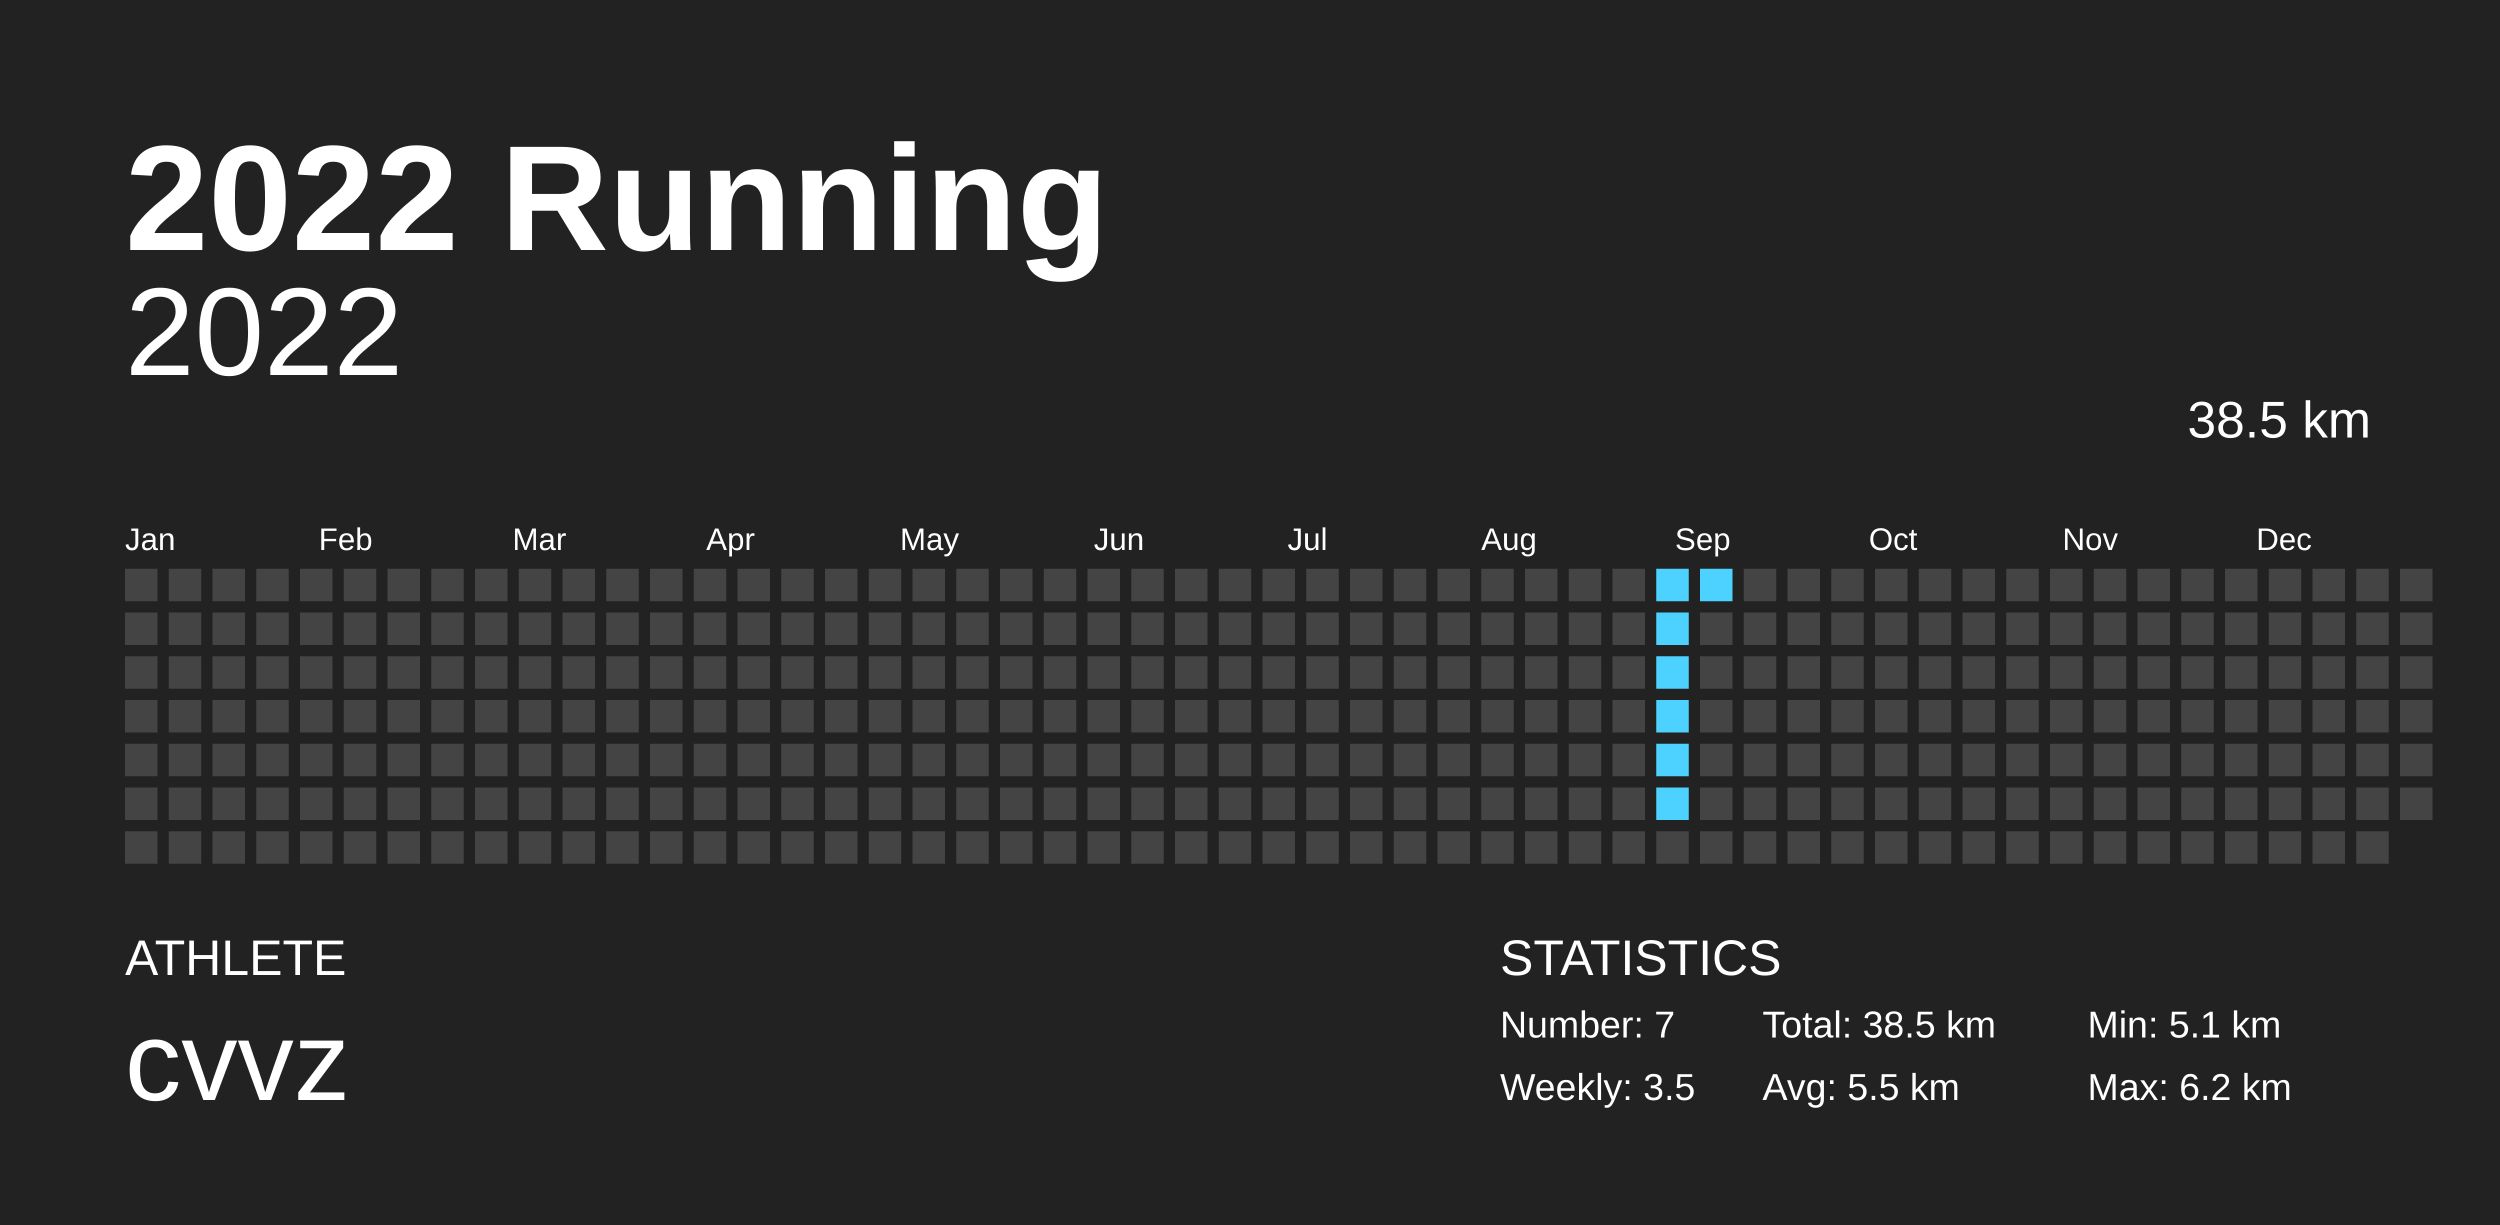
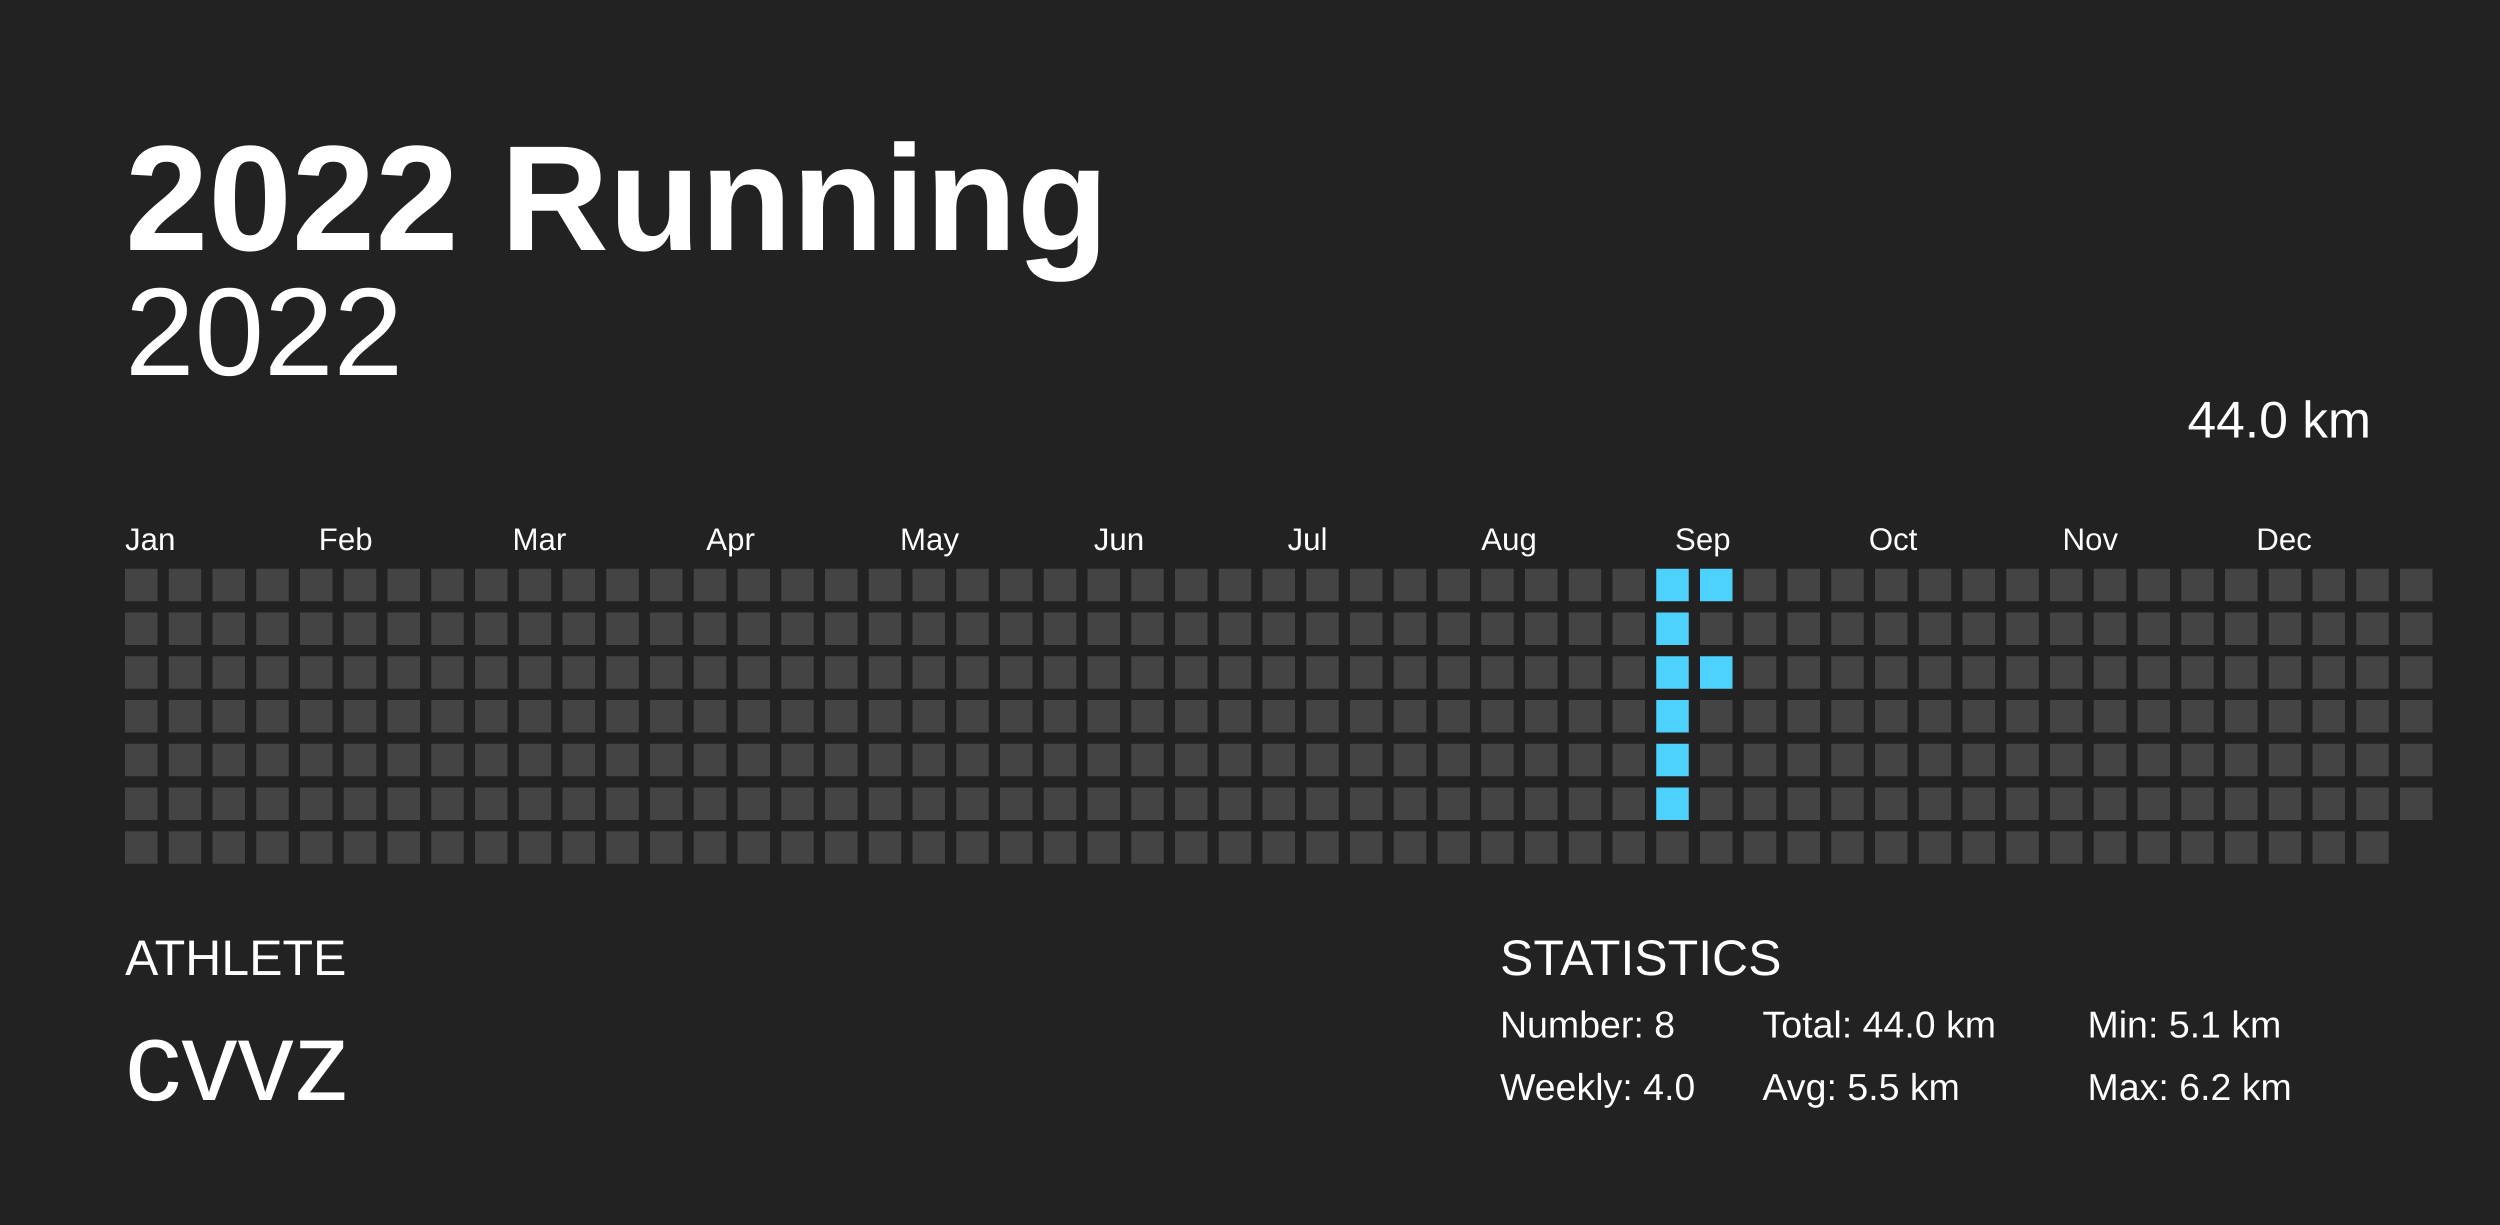
<svg xmlns="http://www.w3.org/2000/svg" baseProfile="full" height="98mm" version="1.1" viewBox="0,0,200,98" width="200mm">
  <defs />
  <rect fill="#222222" height="98" width="200" x="0" y="0" />
  <text fill="#FFFFFF" style="font-size:12px; font-family:Arial; font-weight:bold;" x="10" y="20">2022 Running</text>
  <text fill="#FFFFFF" style="font-size:4px; font-family:Arial" x="10" y="78">ATHLETE</text>
  <text fill="#FFFFFF" style="font-size:9px; font-family:Arial" x="10" y="88">cvvz</text>
  <text fill="#FFFFFF" style="font-size:4px; font-family:Arial" x="120" y="78">STATISTICS</text>
-   <text fill="#FFFFFF" style="font-size:3px; font-family:Arial" x="120" y="83">Number: 7</text>
-   <text fill="#FFFFFF" style="font-size:3px; font-family:Arial" x="120" y="88">Weekly: 3.5</text>
-   <text fill="#FFFFFF" style="font-size:3px; font-family:Arial" x="141" y="83">Total: 38.5 km</text>
+   <text fill="#FFFFFF" style="font-size:3px; font-family:Arial" x="120" y="83">Number: 8</text>
+   <text fill="#FFFFFF" style="font-size:3px; font-family:Arial" x="120" y="88">Weekly: 4.0</text>
+   <text fill="#FFFFFF" style="font-size:3px; font-family:Arial" x="141" y="83">Total: 44.0 km</text>
  <text fill="#FFFFFF" style="font-size:3px; font-family:Arial" x="141" y="88">Avg: 5.5 km</text>
  <text fill="#FFFFFF" style="font-size:3px; font-family:Arial" x="167" y="83">Min: 5.1 km</text>
  <text fill="#FFFFFF" style="font-size:3px; font-family:Arial" x="167" y="88">Max: 6.2 km</text>
  <text alignment-baseline="hanging" fill="#FFFFFF" style="font-size:10.0px; font-family:Arial;" x="10" y="30">2022</text>
-   <text alignment-baseline="hanging" fill="#FFFFFF" style="font-size:4.125px; font-family:Arial;" x="175" y="35">38.5 km</text>
+   <text alignment-baseline="hanging" fill="#FFFFFF" style="font-size:4.125px; font-family:Arial;" x="175" y="35">44.0 km</text>
  <text fill="#FFFFFF" style="font-size:2.5px; font-family:Arial" x="10.0" y="44">Jan</text>
  <text fill="#FFFFFF" style="font-size:2.5px; font-family:Arial" x="25.5" y="44">Feb</text>
  <text fill="#FFFFFF" style="font-size:2.5px; font-family:Arial" x="41.0" y="44">Mar</text>
  <text fill="#FFFFFF" style="font-size:2.5px; font-family:Arial" x="56.5" y="44">Apr</text>
  <text fill="#FFFFFF" style="font-size:2.5px; font-family:Arial" x="72.0" y="44">May</text>
  <text fill="#FFFFFF" style="font-size:2.5px; font-family:Arial" x="87.5" y="44">Jun</text>
  <text fill="#FFFFFF" style="font-size:2.5px; font-family:Arial" x="103.0" y="44">Jul</text>
  <text fill="#FFFFFF" style="font-size:2.5px; font-family:Arial" x="118.5" y="44">Aug</text>
  <text fill="#FFFFFF" style="font-size:2.5px; font-family:Arial" x="134.0" y="44">Sep</text>
  <text fill="#FFFFFF" style="font-size:2.5px; font-family:Arial" x="149.5" y="44">Oct</text>
  <text fill="#FFFFFF" style="font-size:2.5px; font-family:Arial" x="165.0" y="44">Nov</text>
  <text fill="#FFFFFF" style="font-size:2.5px; font-family:Arial" x="180.5" y="44">Dec</text>
  <rect fill="#444444" height="2.6" width="2.6" x="10.0" y="45.5" />
  <rect fill="#444444" height="2.6" width="2.6" x="10.0" y="49.0" />
  <rect fill="#444444" height="2.6" width="2.6" x="10.0" y="52.5" />
  <rect fill="#444444" height="2.6" width="2.6" x="10.0" y="56.0" />
  <rect fill="#444444" height="2.6" width="2.6" x="10.0" y="59.5" />
  <rect fill="#444444" height="2.6" width="2.6" x="10.0" y="63.0" />
  <rect fill="#444444" height="2.6" width="2.6" x="10.0" y="66.5" />
  <rect fill="#444444" height="2.6" width="2.6" x="13.5" y="45.5" />
  <rect fill="#444444" height="2.6" width="2.6" x="13.5" y="49.0" />
  <rect fill="#444444" height="2.6" width="2.6" x="13.5" y="52.5" />
  <rect fill="#444444" height="2.6" width="2.6" x="13.5" y="56.0" />
  <rect fill="#444444" height="2.6" width="2.6" x="13.5" y="59.5" />
  <rect fill="#444444" height="2.6" width="2.6" x="13.5" y="63.0" />
  <rect fill="#444444" height="2.6" width="2.6" x="13.5" y="66.5" />
  <rect fill="#444444" height="2.6" width="2.6" x="17.0" y="45.5" />
  <rect fill="#444444" height="2.6" width="2.6" x="17.0" y="49.0" />
  <rect fill="#444444" height="2.6" width="2.6" x="17.0" y="52.5" />
  <rect fill="#444444" height="2.6" width="2.6" x="17.0" y="56.0" />
  <rect fill="#444444" height="2.6" width="2.6" x="17.0" y="59.5" />
  <rect fill="#444444" height="2.6" width="2.6" x="17.0" y="63.0" />
  <rect fill="#444444" height="2.6" width="2.6" x="17.0" y="66.5" />
  <rect fill="#444444" height="2.6" width="2.6" x="20.5" y="45.5" />
  <rect fill="#444444" height="2.6" width="2.6" x="20.5" y="49.0" />
  <rect fill="#444444" height="2.6" width="2.6" x="20.5" y="52.5" />
  <rect fill="#444444" height="2.6" width="2.6" x="20.5" y="56.0" />
  <rect fill="#444444" height="2.6" width="2.6" x="20.5" y="59.5" />
  <rect fill="#444444" height="2.6" width="2.6" x="20.5" y="63.0" />
  <rect fill="#444444" height="2.6" width="2.6" x="20.5" y="66.5" />
  <rect fill="#444444" height="2.6" width="2.6" x="24.0" y="45.5" />
  <rect fill="#444444" height="2.6" width="2.6" x="24.0" y="49.0" />
  <rect fill="#444444" height="2.6" width="2.6" x="24.0" y="52.5" />
  <rect fill="#444444" height="2.6" width="2.6" x="24.0" y="56.0" />
  <rect fill="#444444" height="2.6" width="2.6" x="24.0" y="59.5" />
  <rect fill="#444444" height="2.6" width="2.6" x="24.0" y="63.0" />
  <rect fill="#444444" height="2.6" width="2.6" x="24.0" y="66.5" />
  <rect fill="#444444" height="2.6" width="2.6" x="27.5" y="45.5" />
  <rect fill="#444444" height="2.6" width="2.6" x="27.5" y="49.0" />
  <rect fill="#444444" height="2.6" width="2.6" x="27.5" y="52.5" />
  <rect fill="#444444" height="2.6" width="2.6" x="27.5" y="56.0" />
  <rect fill="#444444" height="2.6" width="2.6" x="27.5" y="59.5" />
  <rect fill="#444444" height="2.6" width="2.6" x="27.5" y="63.0" />
  <rect fill="#444444" height="2.6" width="2.6" x="27.5" y="66.5" />
  <rect fill="#444444" height="2.6" width="2.6" x="31.0" y="45.5" />
  <rect fill="#444444" height="2.6" width="2.6" x="31.0" y="49.0" />
  <rect fill="#444444" height="2.6" width="2.6" x="31.0" y="52.5" />
  <rect fill="#444444" height="2.6" width="2.6" x="31.0" y="56.0" />
  <rect fill="#444444" height="2.6" width="2.6" x="31.0" y="59.5" />
  <rect fill="#444444" height="2.6" width="2.6" x="31.0" y="63.0" />
  <rect fill="#444444" height="2.6" width="2.6" x="31.0" y="66.5" />
  <rect fill="#444444" height="2.6" width="2.6" x="34.5" y="45.5" />
  <rect fill="#444444" height="2.6" width="2.6" x="34.5" y="49.0" />
  <rect fill="#444444" height="2.6" width="2.6" x="34.5" y="52.5" />
  <rect fill="#444444" height="2.6" width="2.6" x="34.5" y="56.0" />
  <rect fill="#444444" height="2.6" width="2.6" x="34.5" y="59.5" />
  <rect fill="#444444" height="2.6" width="2.6" x="34.5" y="63.0" />
  <rect fill="#444444" height="2.6" width="2.6" x="34.5" y="66.5" />
  <rect fill="#444444" height="2.6" width="2.6" x="38.0" y="45.5" />
  <rect fill="#444444" height="2.6" width="2.6" x="38.0" y="49.0" />
  <rect fill="#444444" height="2.6" width="2.6" x="38.0" y="52.5" />
  <rect fill="#444444" height="2.6" width="2.6" x="38.0" y="56.0" />
  <rect fill="#444444" height="2.6" width="2.6" x="38.0" y="59.5" />
  <rect fill="#444444" height="2.6" width="2.6" x="38.0" y="63.0" />
  <rect fill="#444444" height="2.6" width="2.6" x="38.0" y="66.5" />
  <rect fill="#444444" height="2.6" width="2.6" x="41.5" y="45.5" />
  <rect fill="#444444" height="2.6" width="2.6" x="41.5" y="49.0" />
  <rect fill="#444444" height="2.6" width="2.6" x="41.5" y="52.5" />
  <rect fill="#444444" height="2.6" width="2.6" x="41.5" y="56.0" />
  <rect fill="#444444" height="2.6" width="2.6" x="41.5" y="59.5" />
  <rect fill="#444444" height="2.6" width="2.6" x="41.5" y="63.0" />
  <rect fill="#444444" height="2.6" width="2.6" x="41.5" y="66.5" />
  <rect fill="#444444" height="2.6" width="2.6" x="45.0" y="45.5" />
  <rect fill="#444444" height="2.6" width="2.6" x="45.0" y="49.0" />
  <rect fill="#444444" height="2.6" width="2.6" x="45.0" y="52.5" />
  <rect fill="#444444" height="2.6" width="2.6" x="45.0" y="56.0" />
  <rect fill="#444444" height="2.6" width="2.6" x="45.0" y="59.5" />
  <rect fill="#444444" height="2.6" width="2.6" x="45.0" y="63.0" />
  <rect fill="#444444" height="2.6" width="2.6" x="45.0" y="66.5" />
  <rect fill="#444444" height="2.6" width="2.6" x="48.5" y="45.5" />
  <rect fill="#444444" height="2.6" width="2.6" x="48.5" y="49.0" />
  <rect fill="#444444" height="2.6" width="2.6" x="48.5" y="52.5" />
  <rect fill="#444444" height="2.6" width="2.6" x="48.5" y="56.0" />
  <rect fill="#444444" height="2.6" width="2.6" x="48.5" y="59.5" />
  <rect fill="#444444" height="2.6" width="2.6" x="48.5" y="63.0" />
  <rect fill="#444444" height="2.6" width="2.6" x="48.5" y="66.5" />
  <rect fill="#444444" height="2.6" width="2.6" x="52.0" y="45.5" />
  <rect fill="#444444" height="2.6" width="2.6" x="52.0" y="49.0" />
  <rect fill="#444444" height="2.6" width="2.6" x="52.0" y="52.5" />
  <rect fill="#444444" height="2.6" width="2.6" x="52.0" y="56.0" />
  <rect fill="#444444" height="2.6" width="2.6" x="52.0" y="59.5" />
  <rect fill="#444444" height="2.6" width="2.6" x="52.0" y="63.0" />
  <rect fill="#444444" height="2.6" width="2.6" x="52.0" y="66.5" />
  <rect fill="#444444" height="2.6" width="2.6" x="55.5" y="45.5" />
  <rect fill="#444444" height="2.6" width="2.6" x="55.5" y="49.0" />
  <rect fill="#444444" height="2.6" width="2.6" x="55.5" y="52.5" />
  <rect fill="#444444" height="2.6" width="2.6" x="55.5" y="56.0" />
  <rect fill="#444444" height="2.6" width="2.6" x="55.5" y="59.5" />
  <rect fill="#444444" height="2.6" width="2.6" x="55.5" y="63.0" />
  <rect fill="#444444" height="2.6" width="2.6" x="55.5" y="66.5" />
  <rect fill="#444444" height="2.6" width="2.6" x="59.0" y="45.5" />
  <rect fill="#444444" height="2.6" width="2.6" x="59.0" y="49.0" />
  <rect fill="#444444" height="2.6" width="2.6" x="59.0" y="52.5" />
  <rect fill="#444444" height="2.6" width="2.6" x="59.0" y="56.0" />
  <rect fill="#444444" height="2.6" width="2.6" x="59.0" y="59.5" />
  <rect fill="#444444" height="2.6" width="2.6" x="59.0" y="63.0" />
  <rect fill="#444444" height="2.6" width="2.6" x="59.0" y="66.5" />
  <rect fill="#444444" height="2.6" width="2.6" x="62.5" y="45.5" />
  <rect fill="#444444" height="2.6" width="2.6" x="62.5" y="49.0" />
  <rect fill="#444444" height="2.6" width="2.6" x="62.5" y="52.5" />
  <rect fill="#444444" height="2.6" width="2.6" x="62.5" y="56.0" />
  <rect fill="#444444" height="2.6" width="2.6" x="62.5" y="59.5" />
  <rect fill="#444444" height="2.6" width="2.6" x="62.5" y="63.0" />
  <rect fill="#444444" height="2.6" width="2.6" x="62.5" y="66.5" />
  <rect fill="#444444" height="2.6" width="2.6" x="66.0" y="45.5" />
  <rect fill="#444444" height="2.6" width="2.6" x="66.0" y="49.0" />
  <rect fill="#444444" height="2.6" width="2.6" x="66.0" y="52.5" />
  <rect fill="#444444" height="2.6" width="2.6" x="66.0" y="56.0" />
  <rect fill="#444444" height="2.6" width="2.6" x="66.0" y="59.5" />
  <rect fill="#444444" height="2.6" width="2.6" x="66.0" y="63.0" />
  <rect fill="#444444" height="2.6" width="2.6" x="66.0" y="66.5" />
  <rect fill="#444444" height="2.6" width="2.6" x="69.5" y="45.5" />
  <rect fill="#444444" height="2.6" width="2.6" x="69.5" y="49.0" />
  <rect fill="#444444" height="2.6" width="2.6" x="69.5" y="52.5" />
  <rect fill="#444444" height="2.6" width="2.6" x="69.5" y="56.0" />
  <rect fill="#444444" height="2.6" width="2.6" x="69.5" y="59.5" />
  <rect fill="#444444" height="2.6" width="2.6" x="69.5" y="63.0" />
  <rect fill="#444444" height="2.6" width="2.6" x="69.5" y="66.5" />
  <rect fill="#444444" height="2.6" width="2.6" x="73.0" y="45.5" />
  <rect fill="#444444" height="2.6" width="2.6" x="73.0" y="49.0" />
  <rect fill="#444444" height="2.6" width="2.6" x="73.0" y="52.5" />
  <rect fill="#444444" height="2.6" width="2.6" x="73.0" y="56.0" />
  <rect fill="#444444" height="2.6" width="2.6" x="73.0" y="59.5" />
  <rect fill="#444444" height="2.6" width="2.6" x="73.0" y="63.0" />
  <rect fill="#444444" height="2.6" width="2.6" x="73.0" y="66.5" />
  <rect fill="#444444" height="2.6" width="2.6" x="76.5" y="45.5" />
  <rect fill="#444444" height="2.6" width="2.6" x="76.5" y="49.0" />
  <rect fill="#444444" height="2.6" width="2.6" x="76.5" y="52.5" />
  <rect fill="#444444" height="2.6" width="2.6" x="76.5" y="56.0" />
  <rect fill="#444444" height="2.6" width="2.6" x="76.5" y="59.5" />
  <rect fill="#444444" height="2.6" width="2.6" x="76.5" y="63.0" />
  <rect fill="#444444" height="2.6" width="2.6" x="76.5" y="66.5" />
  <rect fill="#444444" height="2.6" width="2.6" x="80.0" y="45.5" />
  <rect fill="#444444" height="2.6" width="2.6" x="80.0" y="49.0" />
  <rect fill="#444444" height="2.6" width="2.6" x="80.0" y="52.5" />
  <rect fill="#444444" height="2.6" width="2.6" x="80.0" y="56.0" />
  <rect fill="#444444" height="2.6" width="2.6" x="80.0" y="59.5" />
  <rect fill="#444444" height="2.6" width="2.6" x="80.0" y="63.0" />
  <rect fill="#444444" height="2.6" width="2.6" x="80.0" y="66.5" />
  <rect fill="#444444" height="2.6" width="2.6" x="83.5" y="45.5" />
  <rect fill="#444444" height="2.6" width="2.6" x="83.5" y="49.0" />
  <rect fill="#444444" height="2.6" width="2.6" x="83.5" y="52.5" />
  <rect fill="#444444" height="2.6" width="2.6" x="83.5" y="56.0" />
  <rect fill="#444444" height="2.6" width="2.6" x="83.5" y="59.5" />
  <rect fill="#444444" height="2.6" width="2.6" x="83.5" y="63.0" />
  <rect fill="#444444" height="2.6" width="2.6" x="83.5" y="66.5" />
  <rect fill="#444444" height="2.6" width="2.6" x="87.0" y="45.5" />
  <rect fill="#444444" height="2.6" width="2.6" x="87.0" y="49.0" />
  <rect fill="#444444" height="2.6" width="2.6" x="87.0" y="52.5" />
  <rect fill="#444444" height="2.6" width="2.6" x="87.0" y="56.0" />
  <rect fill="#444444" height="2.6" width="2.6" x="87.0" y="59.5" />
  <rect fill="#444444" height="2.6" width="2.6" x="87.0" y="63.0" />
  <rect fill="#444444" height="2.6" width="2.6" x="87.0" y="66.5" />
  <rect fill="#444444" height="2.6" width="2.6" x="90.5" y="45.5" />
  <rect fill="#444444" height="2.6" width="2.6" x="90.5" y="49.0" />
  <rect fill="#444444" height="2.6" width="2.6" x="90.5" y="52.5" />
  <rect fill="#444444" height="2.6" width="2.6" x="90.5" y="56.0" />
  <rect fill="#444444" height="2.6" width="2.6" x="90.5" y="59.5" />
  <rect fill="#444444" height="2.6" width="2.6" x="90.5" y="63.0" />
  <rect fill="#444444" height="2.6" width="2.6" x="90.5" y="66.5" />
  <rect fill="#444444" height="2.6" width="2.6" x="94.0" y="45.5" />
  <rect fill="#444444" height="2.6" width="2.6" x="94.0" y="49.0" />
  <rect fill="#444444" height="2.6" width="2.6" x="94.0" y="52.5" />
  <rect fill="#444444" height="2.6" width="2.6" x="94.0" y="56.0" />
  <rect fill="#444444" height="2.6" width="2.6" x="94.0" y="59.5" />
  <rect fill="#444444" height="2.6" width="2.6" x="94.0" y="63.0" />
  <rect fill="#444444" height="2.6" width="2.6" x="94.0" y="66.5" />
  <rect fill="#444444" height="2.6" width="2.6" x="97.5" y="45.5" />
  <rect fill="#444444" height="2.6" width="2.6" x="97.5" y="49.0" />
  <rect fill="#444444" height="2.6" width="2.6" x="97.5" y="52.5" />
  <rect fill="#444444" height="2.6" width="2.6" x="97.5" y="56.0" />
  <rect fill="#444444" height="2.6" width="2.6" x="97.5" y="59.5" />
  <rect fill="#444444" height="2.6" width="2.6" x="97.5" y="63.0" />
  <rect fill="#444444" height="2.6" width="2.6" x="97.5" y="66.5" />
  <rect fill="#444444" height="2.6" width="2.6" x="101.0" y="45.5" />
  <rect fill="#444444" height="2.6" width="2.6" x="101.0" y="49.0" />
  <rect fill="#444444" height="2.6" width="2.6" x="101.0" y="52.5" />
  <rect fill="#444444" height="2.6" width="2.6" x="101.0" y="56.0" />
  <rect fill="#444444" height="2.6" width="2.6" x="101.0" y="59.5" />
  <rect fill="#444444" height="2.6" width="2.6" x="101.0" y="63.0" />
  <rect fill="#444444" height="2.6" width="2.6" x="101.0" y="66.5" />
  <rect fill="#444444" height="2.6" width="2.6" x="104.5" y="45.5" />
  <rect fill="#444444" height="2.6" width="2.6" x="104.5" y="49.0" />
  <rect fill="#444444" height="2.6" width="2.6" x="104.5" y="52.5" />
  <rect fill="#444444" height="2.6" width="2.6" x="104.5" y="56.0" />
  <rect fill="#444444" height="2.6" width="2.6" x="104.5" y="59.5" />
  <rect fill="#444444" height="2.6" width="2.6" x="104.5" y="63.0" />
  <rect fill="#444444" height="2.6" width="2.6" x="104.5" y="66.5" />
  <rect fill="#444444" height="2.6" width="2.6" x="108.0" y="45.5" />
  <rect fill="#444444" height="2.6" width="2.6" x="108.0" y="49.0" />
  <rect fill="#444444" height="2.6" width="2.6" x="108.0" y="52.5" />
  <rect fill="#444444" height="2.6" width="2.6" x="108.0" y="56.0" />
  <rect fill="#444444" height="2.6" width="2.6" x="108.0" y="59.5" />
  <rect fill="#444444" height="2.6" width="2.6" x="108.0" y="63.0" />
  <rect fill="#444444" height="2.6" width="2.6" x="108.0" y="66.5" />
  <rect fill="#444444" height="2.6" width="2.6" x="111.5" y="45.5" />
  <rect fill="#444444" height="2.6" width="2.6" x="111.5" y="49.0" />
  <rect fill="#444444" height="2.6" width="2.6" x="111.5" y="52.5" />
  <rect fill="#444444" height="2.6" width="2.6" x="111.5" y="56.0" />
  <rect fill="#444444" height="2.6" width="2.6" x="111.5" y="59.5" />
  <rect fill="#444444" height="2.6" width="2.6" x="111.5" y="63.0" />
  <rect fill="#444444" height="2.6" width="2.6" x="111.5" y="66.5" />
  <rect fill="#444444" height="2.6" width="2.6" x="115.0" y="45.5" />
  <rect fill="#444444" height="2.6" width="2.6" x="115.0" y="49.0" />
  <rect fill="#444444" height="2.6" width="2.6" x="115.0" y="52.5" />
  <rect fill="#444444" height="2.6" width="2.6" x="115.0" y="56.0" />
  <rect fill="#444444" height="2.6" width="2.6" x="115.0" y="59.5" />
  <rect fill="#444444" height="2.6" width="2.6" x="115.0" y="63.0" />
  <rect fill="#444444" height="2.6" width="2.6" x="115.0" y="66.5" />
  <rect fill="#444444" height="2.6" width="2.6" x="118.5" y="45.5" />
  <rect fill="#444444" height="2.6" width="2.6" x="118.5" y="49.0" />
  <rect fill="#444444" height="2.6" width="2.6" x="118.5" y="52.5" />
  <rect fill="#444444" height="2.6" width="2.6" x="118.5" y="56.0" />
  <rect fill="#444444" height="2.6" width="2.6" x="118.5" y="59.5" />
  <rect fill="#444444" height="2.6" width="2.6" x="118.5" y="63.0" />
  <rect fill="#444444" height="2.6" width="2.6" x="118.5" y="66.5" />
  <rect fill="#444444" height="2.6" width="2.6" x="122.0" y="45.5" />
  <rect fill="#444444" height="2.6" width="2.6" x="122.0" y="49.0" />
  <rect fill="#444444" height="2.6" width="2.6" x="122.0" y="52.5" />
  <rect fill="#444444" height="2.6" width="2.6" x="122.0" y="56.0" />
  <rect fill="#444444" height="2.6" width="2.6" x="122.0" y="59.5" />
  <rect fill="#444444" height="2.6" width="2.6" x="122.0" y="63.0" />
  <rect fill="#444444" height="2.6" width="2.6" x="122.0" y="66.5" />
  <rect fill="#444444" height="2.6" width="2.6" x="125.5" y="45.5" />
  <rect fill="#444444" height="2.6" width="2.6" x="125.5" y="49.0" />
  <rect fill="#444444" height="2.6" width="2.6" x="125.5" y="52.5" />
  <rect fill="#444444" height="2.6" width="2.6" x="125.5" y="56.0" />
  <rect fill="#444444" height="2.6" width="2.6" x="125.5" y="59.5" />
  <rect fill="#444444" height="2.6" width="2.6" x="125.5" y="63.0" />
  <rect fill="#444444" height="2.6" width="2.6" x="125.5" y="66.5" />
  <rect fill="#444444" height="2.6" width="2.6" x="129.0" y="45.5" />
  <rect fill="#444444" height="2.6" width="2.6" x="129.0" y="49.0" />
  <rect fill="#444444" height="2.6" width="2.6" x="129.0" y="52.5" />
  <rect fill="#444444" height="2.6" width="2.6" x="129.0" y="56.0" />
  <rect fill="#444444" height="2.6" width="2.6" x="129.0" y="59.5" />
  <rect fill="#444444" height="2.6" width="2.6" x="129.0" y="63.0" />
  <rect fill="#444444" height="2.6" width="2.6" x="129.0" y="66.5" />
  <rect fill="#4dd2ff" height="2.6" width="2.6" x="132.5" y="45.5" />
  <rect fill="#4dd2ff" height="2.6" width="2.6" x="132.5" y="49.0" />
  <rect fill="#4dd2ff" height="2.6" width="2.6" x="132.5" y="52.5" />
  <rect fill="#4dd2ff" height="2.6" width="2.6" x="132.5" y="56.0" />
  <rect fill="#4dd2ff" height="2.6" width="2.6" x="132.5" y="59.5" />
  <rect fill="#4dd2ff" height="2.6" width="2.6" x="132.5" y="63.0" />
  <rect fill="#444444" height="2.6" width="2.6" x="132.5" y="66.5" />
  <rect fill="#4dd2ff" height="2.6" width="2.6" x="136.0" y="45.5" />
  <rect fill="#444444" height="2.6" width="2.6" x="136.0" y="49.0" />
-   <rect fill="#444444" height="2.6" width="2.6" x="136.0" y="52.5" />
+   <rect fill="#4dd2ff" height="2.6" width="2.6" x="136.0" y="52.5" />
  <rect fill="#444444" height="2.6" width="2.6" x="136.0" y="56.0" />
  <rect fill="#444444" height="2.6" width="2.6" x="136.0" y="59.5" />
  <rect fill="#444444" height="2.6" width="2.6" x="136.0" y="63.0" />
  <rect fill="#444444" height="2.6" width="2.6" x="136.0" y="66.5" />
  <rect fill="#444444" height="2.6" width="2.6" x="139.5" y="45.5" />
  <rect fill="#444444" height="2.6" width="2.6" x="139.5" y="49.0" />
  <rect fill="#444444" height="2.6" width="2.6" x="139.5" y="52.5" />
  <rect fill="#444444" height="2.6" width="2.6" x="139.5" y="56.0" />
  <rect fill="#444444" height="2.6" width="2.6" x="139.5" y="59.5" />
  <rect fill="#444444" height="2.6" width="2.6" x="139.5" y="63.0" />
  <rect fill="#444444" height="2.6" width="2.6" x="139.5" y="66.5" />
  <rect fill="#444444" height="2.6" width="2.6" x="143.0" y="45.5" />
  <rect fill="#444444" height="2.6" width="2.6" x="143.0" y="49.0" />
  <rect fill="#444444" height="2.6" width="2.6" x="143.0" y="52.5" />
  <rect fill="#444444" height="2.6" width="2.6" x="143.0" y="56.0" />
  <rect fill="#444444" height="2.6" width="2.6" x="143.0" y="59.5" />
  <rect fill="#444444" height="2.6" width="2.6" x="143.0" y="63.0" />
  <rect fill="#444444" height="2.6" width="2.6" x="143.0" y="66.5" />
  <rect fill="#444444" height="2.6" width="2.6" x="146.5" y="45.5" />
  <rect fill="#444444" height="2.6" width="2.6" x="146.5" y="49.0" />
  <rect fill="#444444" height="2.6" width="2.6" x="146.5" y="52.5" />
  <rect fill="#444444" height="2.6" width="2.6" x="146.5" y="56.0" />
  <rect fill="#444444" height="2.6" width="2.6" x="146.5" y="59.5" />
  <rect fill="#444444" height="2.6" width="2.6" x="146.5" y="63.0" />
  <rect fill="#444444" height="2.6" width="2.6" x="146.5" y="66.5" />
  <rect fill="#444444" height="2.6" width="2.6" x="150.0" y="45.5" />
  <rect fill="#444444" height="2.6" width="2.6" x="150.0" y="49.0" />
  <rect fill="#444444" height="2.6" width="2.6" x="150.0" y="52.5" />
  <rect fill="#444444" height="2.6" width="2.6" x="150.0" y="56.0" />
  <rect fill="#444444" height="2.6" width="2.6" x="150.0" y="59.5" />
  <rect fill="#444444" height="2.6" width="2.6" x="150.0" y="63.0" />
  <rect fill="#444444" height="2.6" width="2.6" x="150.0" y="66.5" />
  <rect fill="#444444" height="2.6" width="2.6" x="153.5" y="45.5" />
  <rect fill="#444444" height="2.6" width="2.6" x="153.5" y="49.0" />
  <rect fill="#444444" height="2.6" width="2.6" x="153.5" y="52.5" />
  <rect fill="#444444" height="2.6" width="2.6" x="153.5" y="56.0" />
  <rect fill="#444444" height="2.6" width="2.6" x="153.5" y="59.5" />
  <rect fill="#444444" height="2.6" width="2.6" x="153.5" y="63.0" />
  <rect fill="#444444" height="2.6" width="2.6" x="153.5" y="66.5" />
  <rect fill="#444444" height="2.6" width="2.6" x="157.0" y="45.5" />
  <rect fill="#444444" height="2.6" width="2.6" x="157.0" y="49.0" />
  <rect fill="#444444" height="2.6" width="2.6" x="157.0" y="52.5" />
  <rect fill="#444444" height="2.6" width="2.6" x="157.0" y="56.0" />
  <rect fill="#444444" height="2.6" width="2.6" x="157.0" y="59.5" />
  <rect fill="#444444" height="2.6" width="2.6" x="157.0" y="63.0" />
  <rect fill="#444444" height="2.6" width="2.6" x="157.0" y="66.5" />
  <rect fill="#444444" height="2.6" width="2.6" x="160.5" y="45.5" />
  <rect fill="#444444" height="2.6" width="2.6" x="160.5" y="49.0" />
  <rect fill="#444444" height="2.6" width="2.6" x="160.5" y="52.5" />
  <rect fill="#444444" height="2.6" width="2.6" x="160.5" y="56.0" />
  <rect fill="#444444" height="2.6" width="2.6" x="160.5" y="59.5" />
  <rect fill="#444444" height="2.6" width="2.6" x="160.5" y="63.0" />
  <rect fill="#444444" height="2.6" width="2.6" x="160.5" y="66.5" />
  <rect fill="#444444" height="2.6" width="2.6" x="164.0" y="45.5" />
  <rect fill="#444444" height="2.6" width="2.6" x="164.0" y="49.0" />
  <rect fill="#444444" height="2.6" width="2.6" x="164.0" y="52.5" />
  <rect fill="#444444" height="2.6" width="2.6" x="164.0" y="56.0" />
  <rect fill="#444444" height="2.6" width="2.6" x="164.0" y="59.5" />
  <rect fill="#444444" height="2.6" width="2.6" x="164.0" y="63.0" />
  <rect fill="#444444" height="2.6" width="2.6" x="164.0" y="66.5" />
  <rect fill="#444444" height="2.6" width="2.6" x="167.5" y="45.5" />
  <rect fill="#444444" height="2.6" width="2.6" x="167.5" y="49.0" />
  <rect fill="#444444" height="2.6" width="2.6" x="167.5" y="52.5" />
  <rect fill="#444444" height="2.6" width="2.6" x="167.5" y="56.0" />
  <rect fill="#444444" height="2.6" width="2.6" x="167.5" y="59.5" />
  <rect fill="#444444" height="2.6" width="2.6" x="167.5" y="63.0" />
  <rect fill="#444444" height="2.6" width="2.6" x="167.5" y="66.5" />
  <rect fill="#444444" height="2.6" width="2.6" x="171.0" y="45.5" />
  <rect fill="#444444" height="2.6" width="2.6" x="171.0" y="49.0" />
  <rect fill="#444444" height="2.6" width="2.6" x="171.0" y="52.5" />
  <rect fill="#444444" height="2.6" width="2.6" x="171.0" y="56.0" />
  <rect fill="#444444" height="2.6" width="2.6" x="171.0" y="59.5" />
  <rect fill="#444444" height="2.6" width="2.6" x="171.0" y="63.0" />
  <rect fill="#444444" height="2.6" width="2.6" x="171.0" y="66.5" />
  <rect fill="#444444" height="2.6" width="2.6" x="174.5" y="45.5" />
  <rect fill="#444444" height="2.6" width="2.6" x="174.5" y="49.0" />
  <rect fill="#444444" height="2.6" width="2.6" x="174.5" y="52.5" />
  <rect fill="#444444" height="2.6" width="2.6" x="174.5" y="56.0" />
  <rect fill="#444444" height="2.6" width="2.6" x="174.5" y="59.5" />
  <rect fill="#444444" height="2.6" width="2.6" x="174.5" y="63.0" />
  <rect fill="#444444" height="2.6" width="2.6" x="174.5" y="66.5" />
  <rect fill="#444444" height="2.6" width="2.6" x="178.0" y="45.5" />
  <rect fill="#444444" height="2.6" width="2.6" x="178.0" y="49.0" />
  <rect fill="#444444" height="2.6" width="2.6" x="178.0" y="52.5" />
  <rect fill="#444444" height="2.6" width="2.6" x="178.0" y="56.0" />
  <rect fill="#444444" height="2.6" width="2.6" x="178.0" y="59.5" />
  <rect fill="#444444" height="2.6" width="2.6" x="178.0" y="63.0" />
  <rect fill="#444444" height="2.6" width="2.6" x="178.0" y="66.5" />
  <rect fill="#444444" height="2.6" width="2.6" x="181.5" y="45.5" />
  <rect fill="#444444" height="2.6" width="2.6" x="181.5" y="49.0" />
  <rect fill="#444444" height="2.6" width="2.6" x="181.5" y="52.5" />
  <rect fill="#444444" height="2.6" width="2.6" x="181.5" y="56.0" />
  <rect fill="#444444" height="2.6" width="2.6" x="181.5" y="59.5" />
  <rect fill="#444444" height="2.6" width="2.6" x="181.5" y="63.0" />
  <rect fill="#444444" height="2.6" width="2.6" x="181.5" y="66.5" />
  <rect fill="#444444" height="2.6" width="2.6" x="185.0" y="45.5" />
  <rect fill="#444444" height="2.6" width="2.6" x="185.0" y="49.0" />
  <rect fill="#444444" height="2.6" width="2.6" x="185.0" y="52.5" />
  <rect fill="#444444" height="2.6" width="2.6" x="185.0" y="56.0" />
  <rect fill="#444444" height="2.6" width="2.6" x="185.0" y="59.5" />
  <rect fill="#444444" height="2.6" width="2.6" x="185.0" y="63.0" />
  <rect fill="#444444" height="2.6" width="2.6" x="185.0" y="66.5" />
  <rect fill="#444444" height="2.6" width="2.6" x="188.5" y="45.5" />
  <rect fill="#444444" height="2.6" width="2.6" x="188.5" y="49.0" />
  <rect fill="#444444" height="2.6" width="2.6" x="188.5" y="52.5" />
  <rect fill="#444444" height="2.6" width="2.6" x="188.5" y="56.0" />
  <rect fill="#444444" height="2.6" width="2.6" x="188.5" y="59.5" />
  <rect fill="#444444" height="2.6" width="2.6" x="188.5" y="63.0" />
  <rect fill="#444444" height="2.6" width="2.6" x="188.5" y="66.5" />
  <rect fill="#444444" height="2.6" width="2.6" x="192.0" y="45.5" />
  <rect fill="#444444" height="2.6" width="2.6" x="192.0" y="49.0" />
  <rect fill="#444444" height="2.6" width="2.6" x="192.0" y="52.5" />
  <rect fill="#444444" height="2.6" width="2.6" x="192.0" y="56.0" />
  <rect fill="#444444" height="2.6" width="2.6" x="192.0" y="59.5" />
  <rect fill="#444444" height="2.6" width="2.6" x="192.0" y="63.0" />
</svg>
